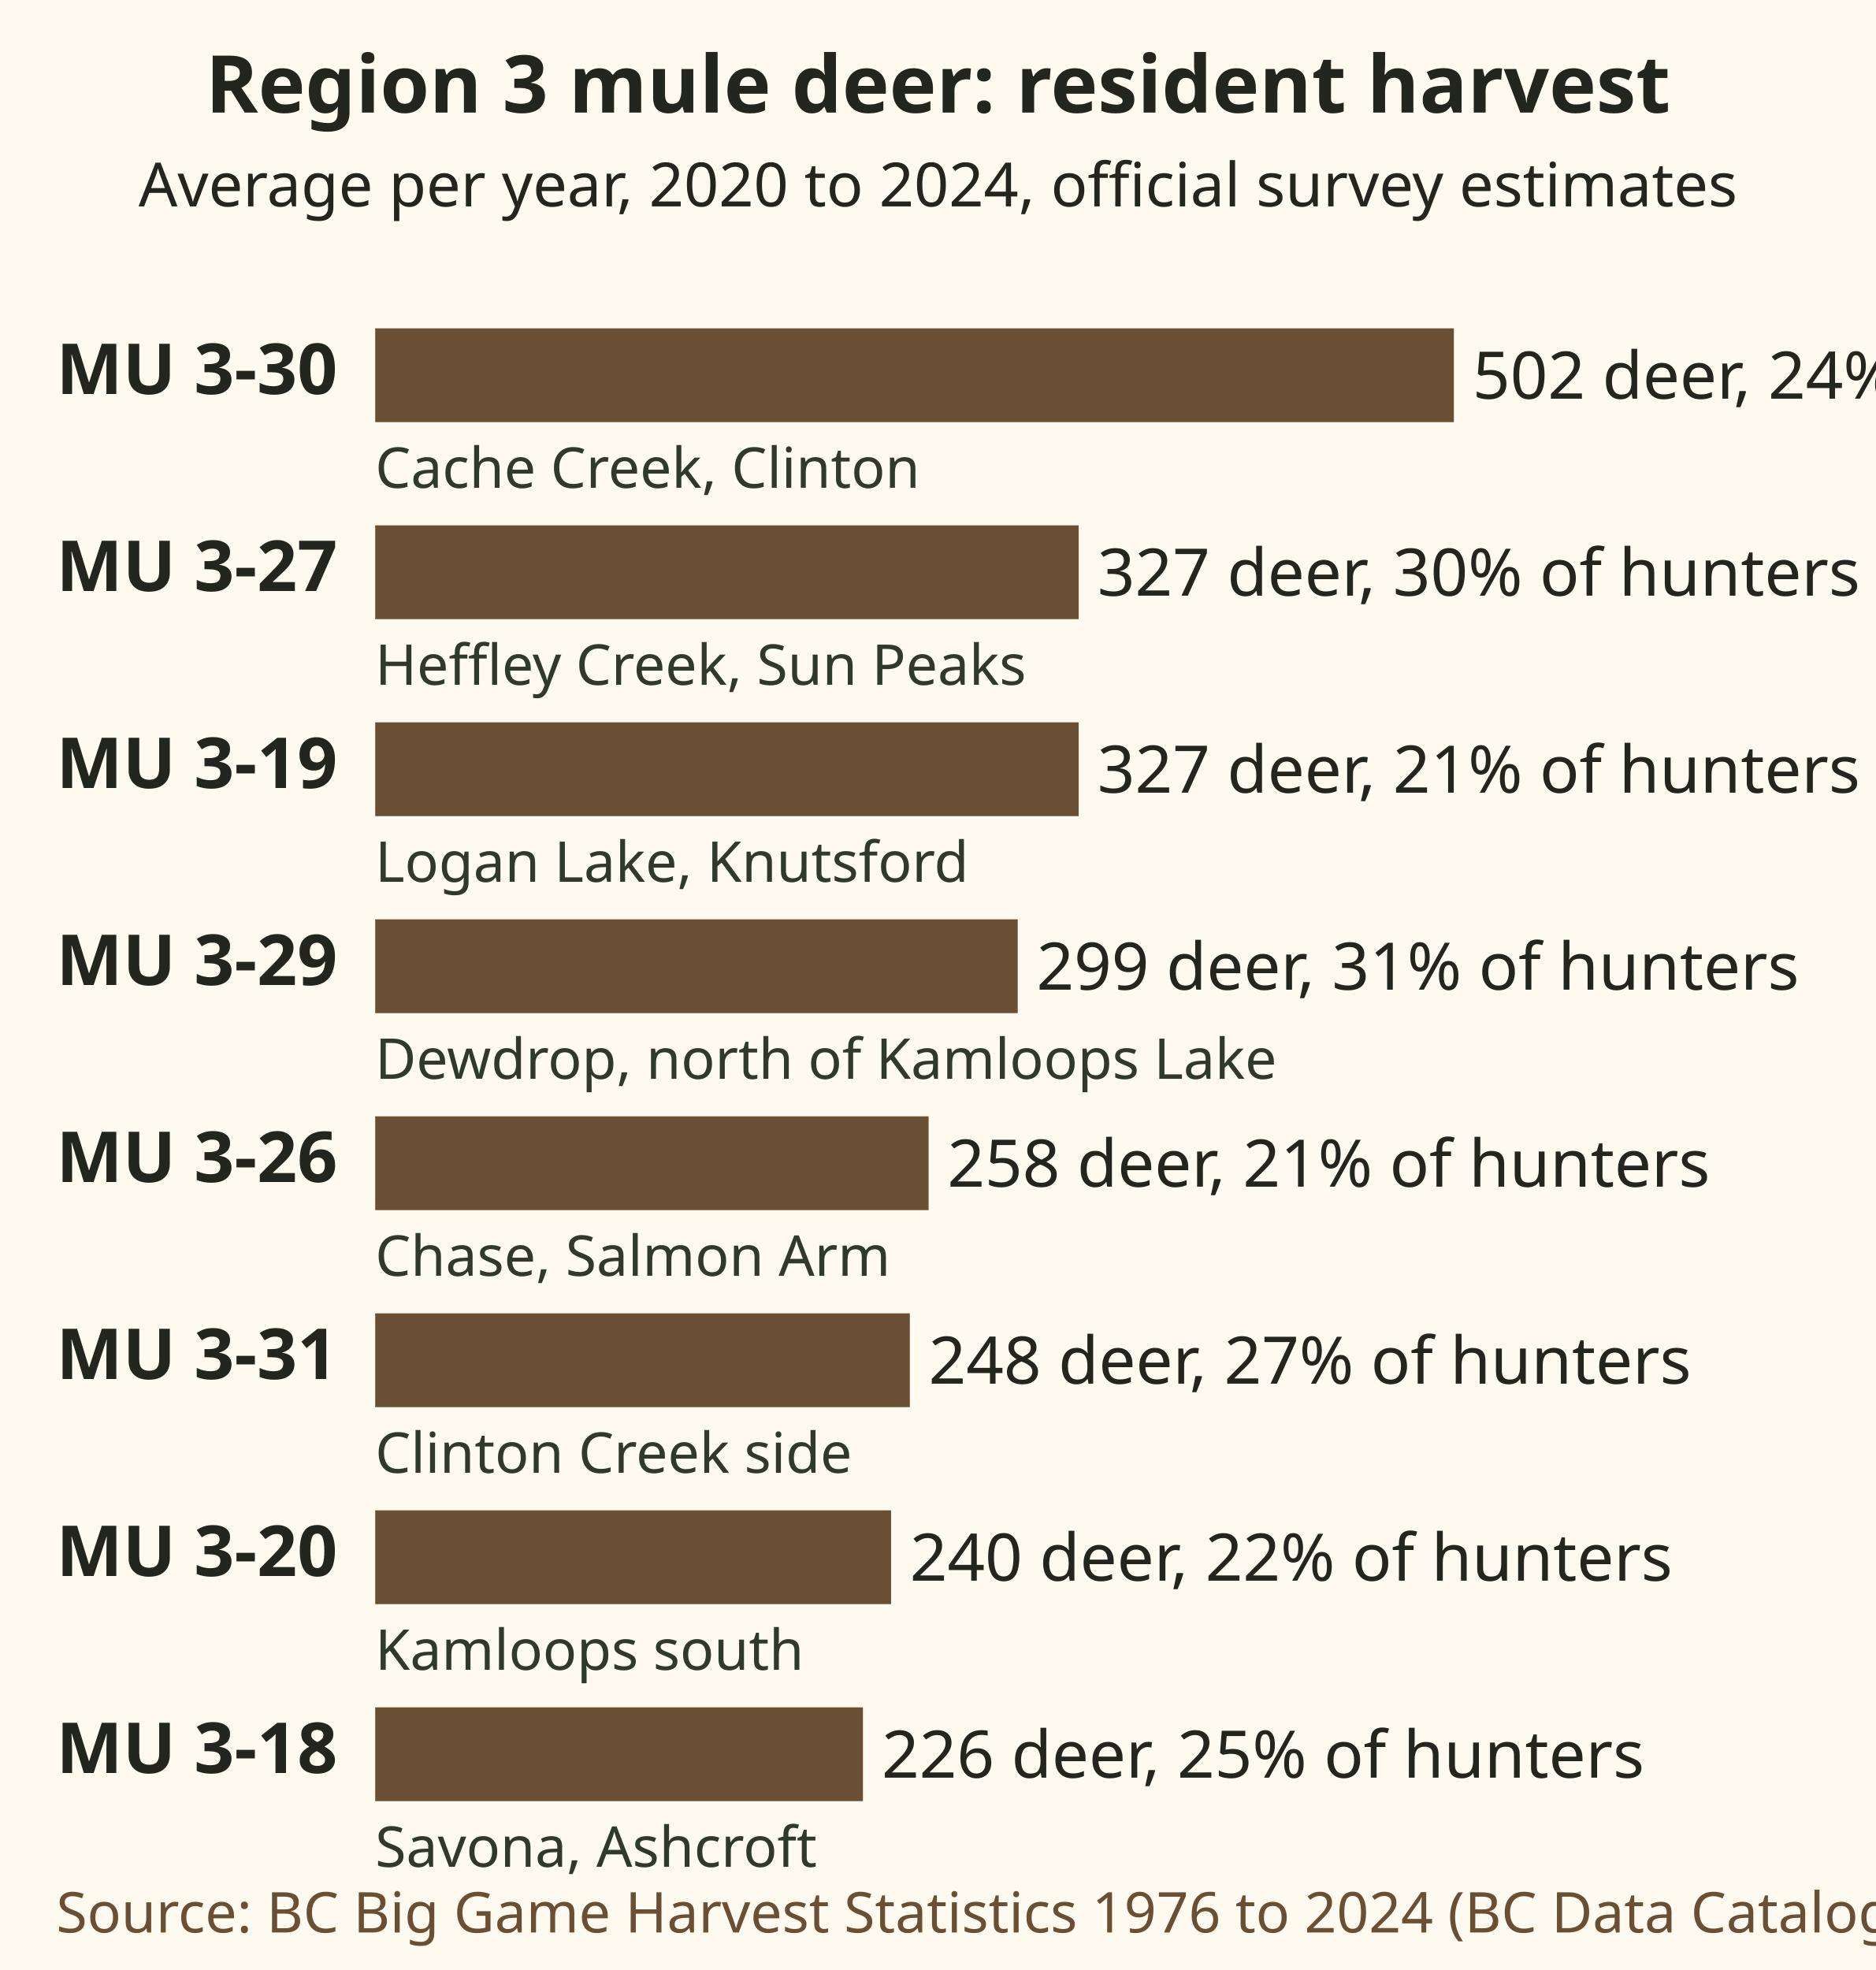
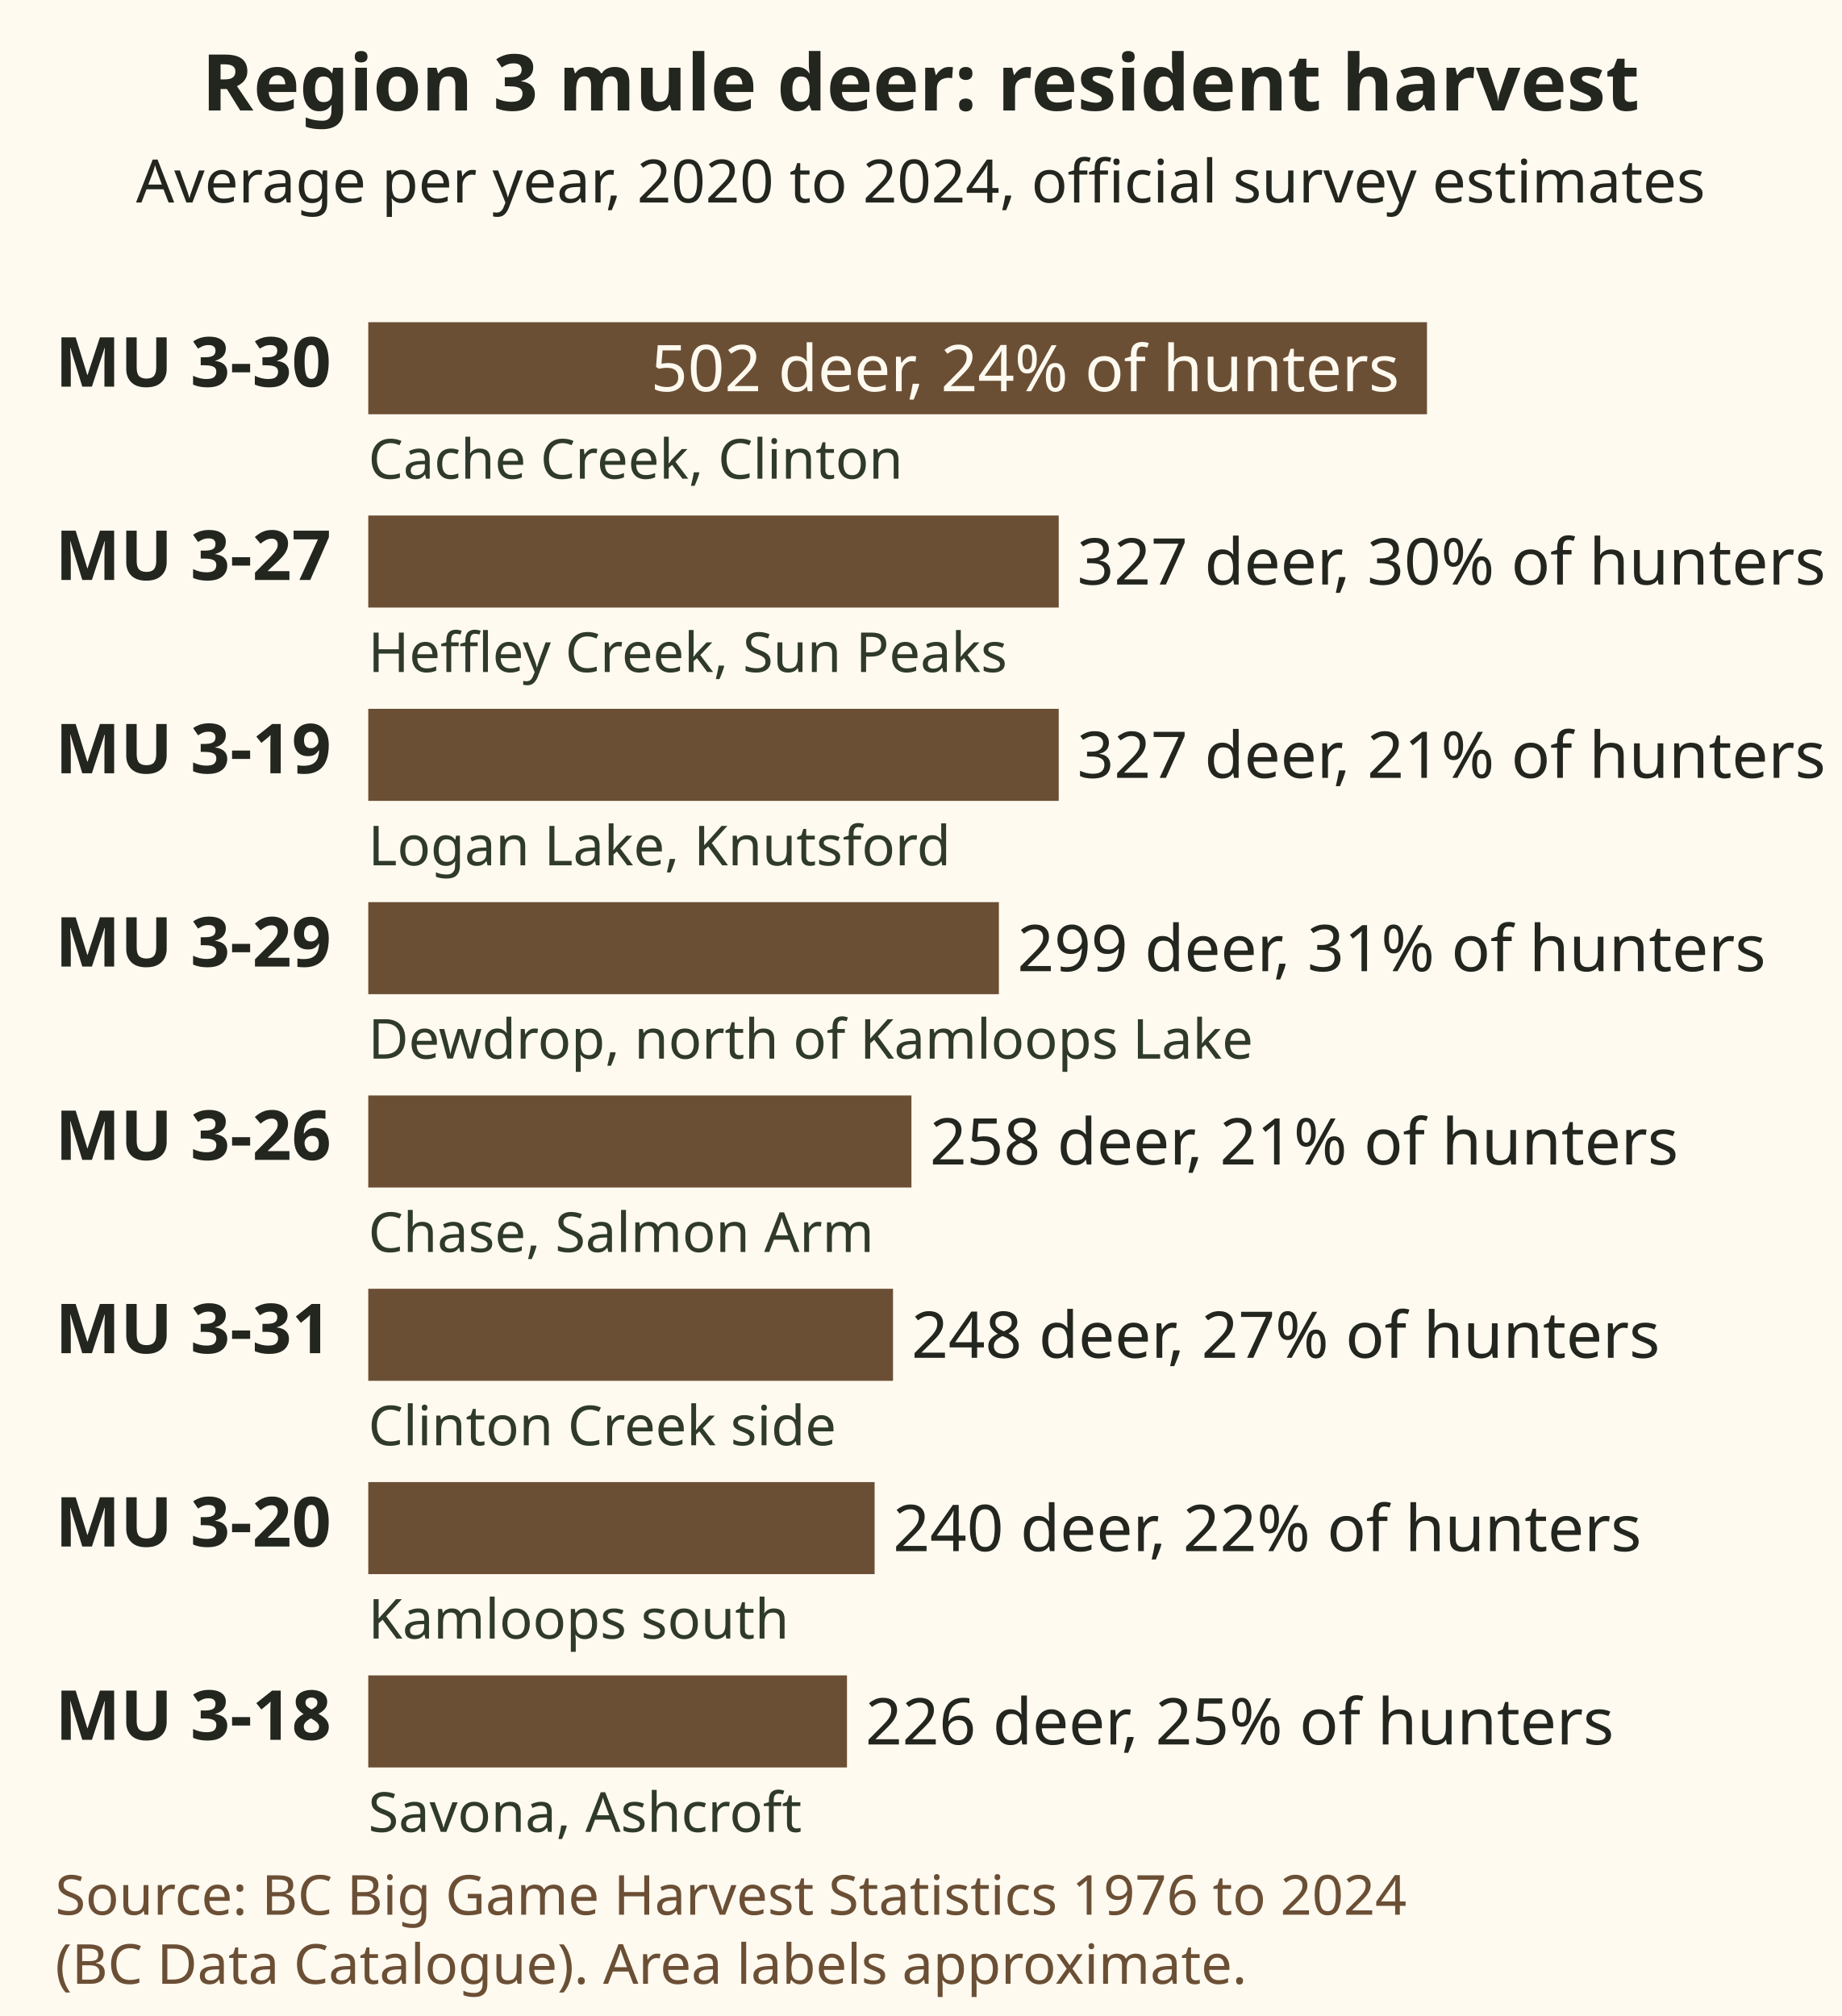
- <svg xmlns="http://www.w3.org/2000/svg" viewBox="0 0 400 420" font-family="sans-serif">
-   <rect x="0" y="0" width="400" height="420" fill="#fffaf0" />
+ <svg xmlns="http://www.w3.org/2000/svg" viewBox="0 0 400 438" font-family="sans-serif">
+   <rect x="0" y="0" width="400" height="438" fill="#fffaf0" />
  <text x="200" y="24" font-size="17" font-weight="bold" fill="#23261f" text-anchor="middle">Region 3 mule deer: resident harvest</text>
  <text x="200" y="44" font-size="13" fill="#23261f" text-anchor="middle">Average per year, 2020 to 2024, official survey estimates</text>
  <text x="12" y="84" font-size="15" font-weight="bold" fill="#23261f">MU 3-30</text>
  <rect x="80" y="70" width="230" height="20" fill="#6b4f35" />
-   <text x="314" y="85" font-size="14" fill="#23261f">502 deer, 24% of hunters</text>
+   <text x="304" y="85" font-size="14" fill="#fffaf0" text-anchor="end">502 deer, 24% of hunters</text>
  <text x="80" y="104" font-size="12" fill="#2f3a2b">Cache Creek, Clinton</text>
  <text x="12" y="126" font-size="15" font-weight="bold" fill="#23261f">MU 3-27</text>
  <rect x="80" y="112" width="150" height="20" fill="#6b4f35" />
  <text x="234" y="127" font-size="14" fill="#23261f">327 deer, 30% of hunters</text>
  <text x="80" y="146" font-size="12" fill="#2f3a2b">Heffley Creek, Sun Peaks</text>
  <text x="12" y="168" font-size="15" font-weight="bold" fill="#23261f">MU 3-19</text>
  <rect x="80" y="154" width="150" height="20" fill="#6b4f35" />
  <text x="234" y="169" font-size="14" fill="#23261f">327 deer, 21% of hunters</text>
  <text x="80" y="188" font-size="12" fill="#2f3a2b">Logan Lake, Knutsford</text>
  <text x="12" y="210" font-size="15" font-weight="bold" fill="#23261f">MU 3-29</text>
  <rect x="80" y="196" width="137" height="20" fill="#6b4f35" />
  <text x="221" y="211" font-size="14" fill="#23261f">299 deer, 31% of hunters</text>
  <text x="80" y="230" font-size="12" fill="#2f3a2b">Dewdrop, north of Kamloops Lake</text>
  <text x="12" y="252" font-size="15" font-weight="bold" fill="#23261f">MU 3-26</text>
  <rect x="80" y="238" width="118" height="20" fill="#6b4f35" />
  <text x="202" y="253" font-size="14" fill="#23261f">258 deer, 21% of hunters</text>
  <text x="80" y="272" font-size="12" fill="#2f3a2b">Chase, Salmon Arm</text>
  <text x="12" y="294" font-size="15" font-weight="bold" fill="#23261f">MU 3-31</text>
  <rect x="80" y="280" width="114" height="20" fill="#6b4f35" />
  <text x="198" y="295" font-size="14" fill="#23261f">248 deer, 27% of hunters</text>
  <text x="80" y="314" font-size="12" fill="#2f3a2b">Clinton Creek side</text>
  <text x="12" y="336" font-size="15" font-weight="bold" fill="#23261f">MU 3-20</text>
  <rect x="80" y="322" width="110" height="20" fill="#6b4f35" />
  <text x="194" y="337" font-size="14" fill="#23261f">240 deer, 22% of hunters</text>
  <text x="80" y="356" font-size="12" fill="#2f3a2b">Kamloops south</text>
  <text x="12" y="378" font-size="15" font-weight="bold" fill="#23261f">MU 3-18</text>
  <rect x="80" y="364" width="104" height="20" fill="#6b4f35" />
  <text x="188" y="379" font-size="14" fill="#23261f">226 deer, 25% of hunters</text>
  <text x="80" y="398" font-size="12" fill="#2f3a2b">Savona, Ashcroft</text>
-   <text x="12" y="412" font-size="12" fill="#6b4f35">Source: BC Big Game Harvest Statistics 1976 to 2024 (BC Data Catalogue). Area labels approximate.</text>
+   <text x="12" y="416" font-size="12" fill="#6b4f35">Source: BC Big Game Harvest Statistics 1976 to 2024</text>
+   <text x="12" y="431" font-size="12" fill="#6b4f35">(BC Data Catalogue). Area labels approximate.</text>
</svg>
